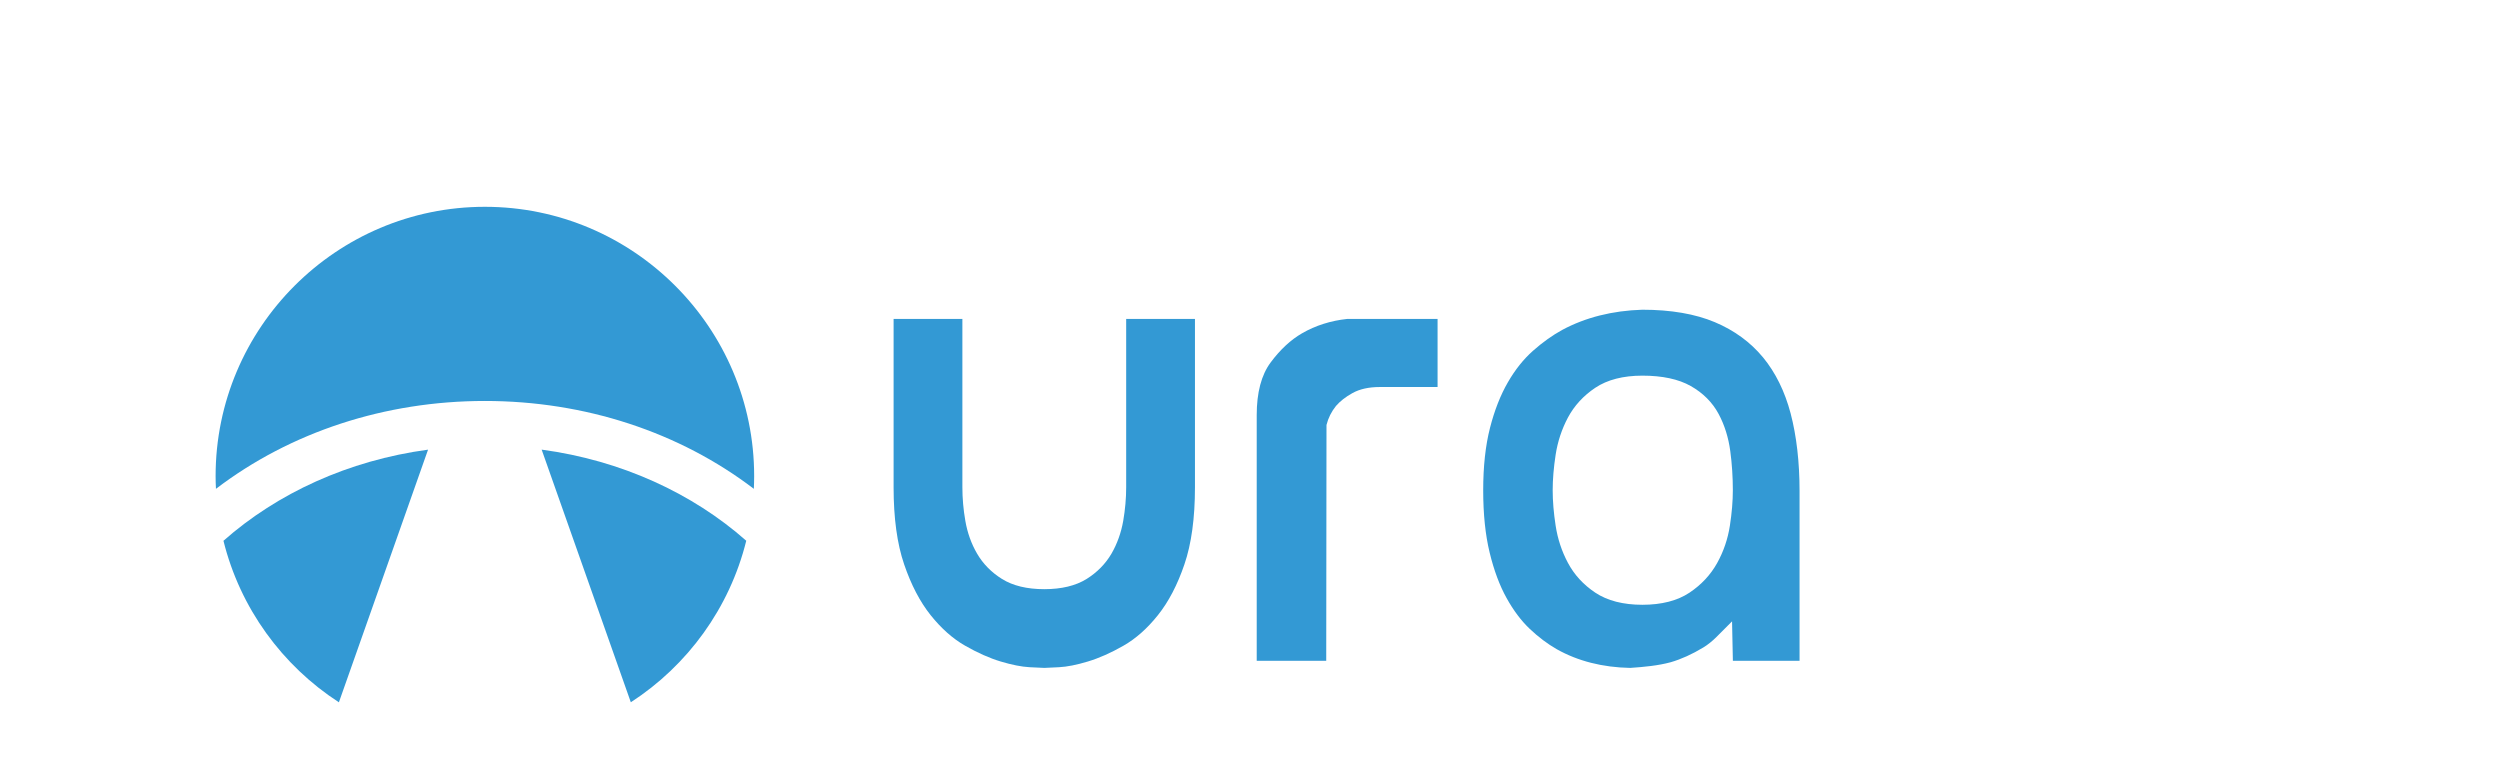
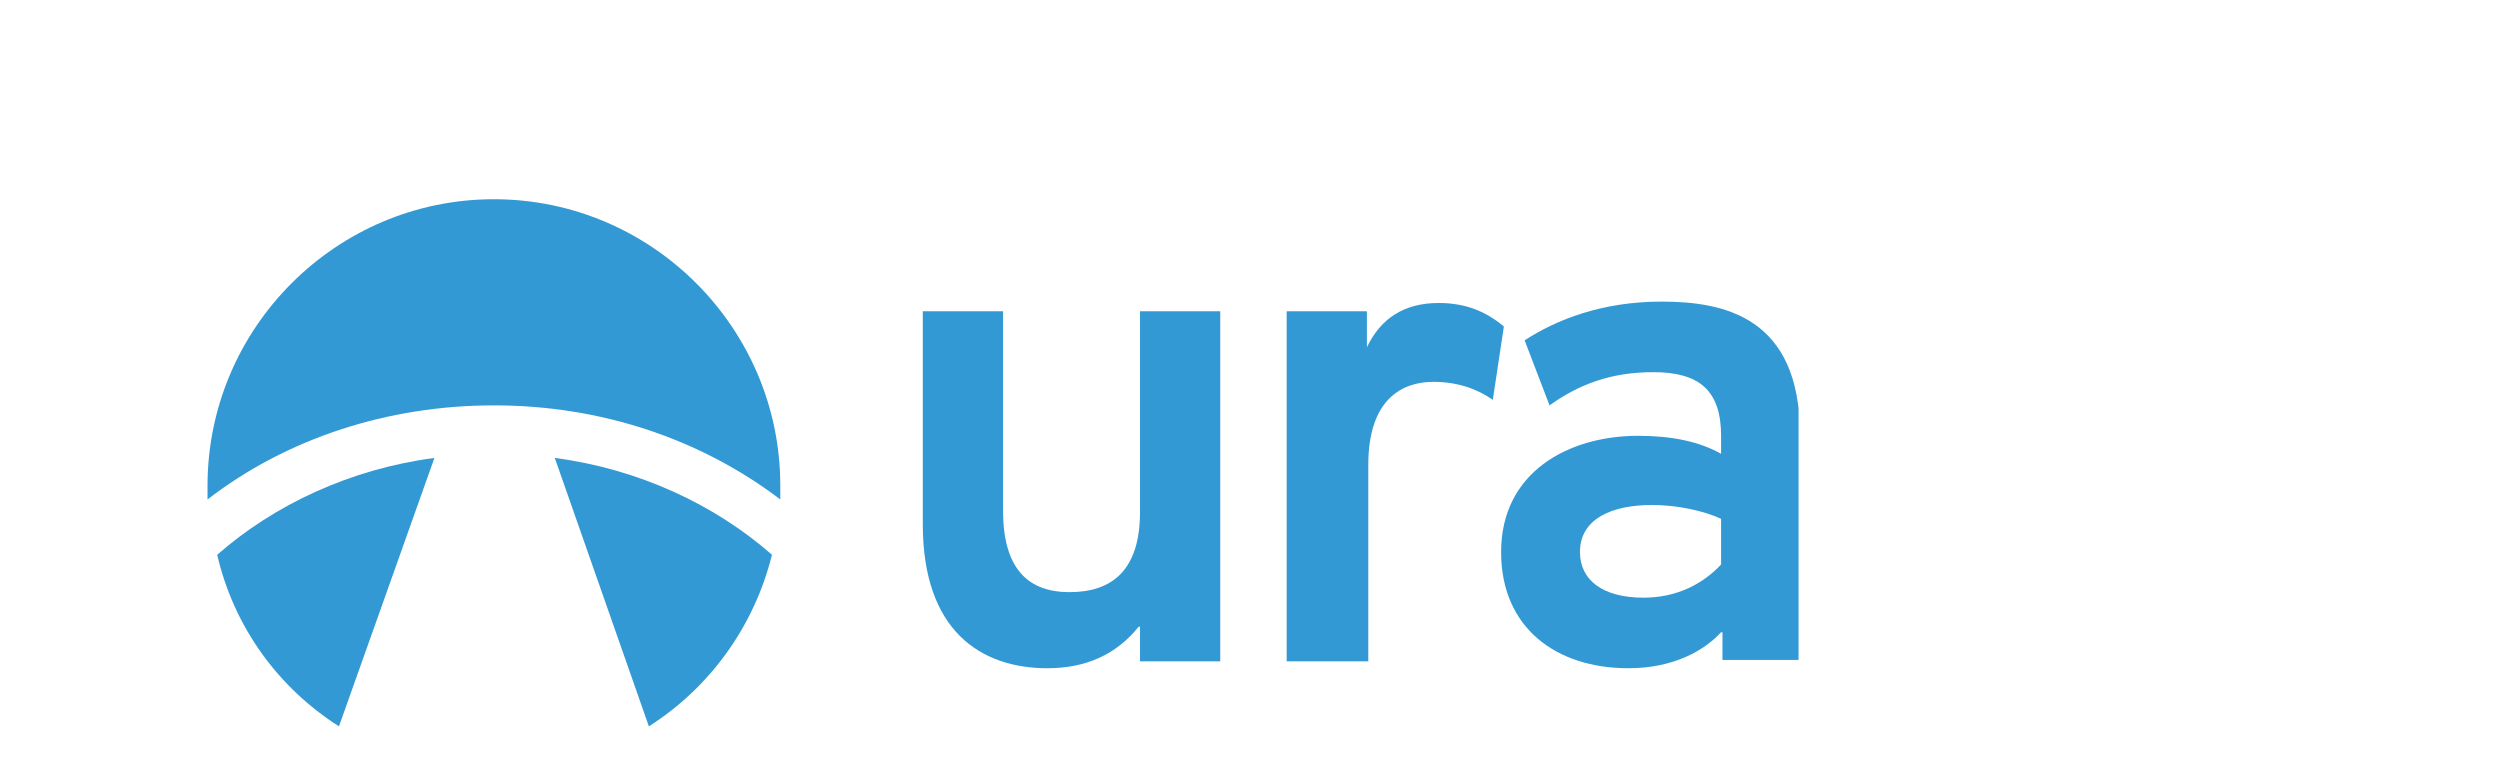
- <svg xmlns="http://www.w3.org/2000/svg" width="180.661" height="56.509" viewBox="0 0 47.8 14.951" version="1.1" id="svg8">
-   <defs id="defs2" />
-   <g id="layer1" transform="translate(-206.3953,-164.8904)">
-     <g transform="translate(38.62728,-79.37498)" id="layer1-3">
-       <g transform="matrix(3.138208,0,0,3.138208,-221.9734,-360.174)" id="g9159">
-         <g transform="matrix(0.07413235,0,0,0.07413235,124.4468,176.3007)" id="layer1-1" style="fill:#3399d4;fill-opacity:1">
-           <g style="fill:#3399d4;fill-opacity:1" transform="matrix(2.397441,0,0,2.397441,-177.5941,149.3129)" id="g6631">
-             <path id="path4469-2" d="m 84.263,53.54 3.056,-8.66 c -2.732,0.368 -5.172,1.497 -7.014,3.124 0.572,2.309 2.014,4.278 3.957,5.537 z" style="fill:#3399d4;fill-opacity:1;stroke-width:0.724" />
-             <path id="path4471-8" d="m 94.27,53.54 c 1.944,-1.259 3.385,-3.227 3.957,-5.537 -1.841,-1.627 -4.282,-2.756 -7.014,-3.124 z" style="fill:#3399d4;fill-opacity:1;stroke-width:0.724" />
-             <path id="path4473-9" d="m 98.487,46.223 c 0.006,-0.145 0.011,-0.29 0.011,-0.437 0,-5.09 -4.141,-9.231 -9.231,-9.231 -5.09,0 -9.231,4.141 -9.231,9.231 0,0.146 0.004,0.292 0.012,0.437 2.554,-1.947 5.794,-3.012 9.219,-3.012 3.426,0 6.666,1.064 9.22,3.012 z" style="fill:#3399d4;fill-opacity:1;stroke-width:0.724" />
-             <path id="path4483-7" d="m 109.894,49.313 c -0.371,0.232 -0.86,0.35 -1.45,0.35 -0.591,0 -1.079,-0.118 -1.45,-0.35 -0.365,-0.227 -0.653,-0.521 -0.856,-0.872 -0.196,-0.336 -0.331,-0.714 -0.401,-1.122 -0.067,-0.386 -0.101,-0.772 -0.101,-1.146 v -5.775 h -2.358 v 5.775 c 0,1.049 0.121,1.936 0.361,2.637 0.238,0.7 0.544,1.287 0.909,1.744 0.364,0.455 0.76,0.806 1.179,1.045 0.432,0.248 0.844,0.43 1.224,0.544 0.38,0.114 0.711,0.18 0.987,0.195 0.29,0.016 0.459,0.024 0.506,0.024 0.047,0 0.215,-0.008 0.506,-0.024 0.274,-0.014 0.606,-0.08 0.986,-0.195 0.381,-0.114 0.792,-0.296 1.225,-0.544 0.419,-0.239 0.815,-0.59 1.177,-1.044 0.366,-0.457 0.672,-1.043 0.91,-1.744 0.24,-0.702 0.361,-1.589 0.361,-2.637 v -5.775 h -2.358 v 5.775 c 0,0.37 -0.034,0.756 -0.101,1.146 -0.071,0.406 -0.206,0.784 -0.401,1.122 -0.204,0.351 -0.492,0.644 -0.856,0.872 z" style="fill:#3399d4;fill-opacity:1;stroke-width:0.724" />
-             <path id="path4485-3" d="m 116.201,41.895 c -0.315,0.422 -0.475,1.028 -0.475,1.8 v 8.424 h 2.383 l 0.009,-8.085 c 0.059,-0.238 0.169,-0.457 0.325,-0.652 0.145,-0.167 0.326,-0.307 0.563,-0.44 0.248,-0.139 0.564,-0.209 0.938,-0.209 h 1.982 v -2.334 h -3.1 c -0.555,0.059 -1.088,0.225 -1.549,0.494 -0.385,0.222 -0.747,0.558 -1.076,1.001 z" style="fill:#3399d4;fill-opacity:1;stroke-width:0.724" />
-             <path id="path4487-6" d="m 133.078,41.712 c -0.428,-0.518 -0.982,-0.922 -1.647,-1.202 -0.672,-0.283 -1.508,-0.427 -2.484,-0.427 -1.024,0.031 -1.952,0.264 -2.749,0.693 -0.333,0.182 -0.671,0.423 -1.001,0.715 -0.322,0.285 -0.612,0.647 -0.861,1.08 -0.253,0.437 -0.46,0.963 -0.613,1.563 -0.155,0.605 -0.233,1.324 -0.233,2.138 0,0.816 0.074,1.536 0.222,2.14 0.146,0.604 0.341,1.127 0.579,1.554 0.235,0.425 0.502,0.78 0.794,1.057 0.296,0.281 0.608,0.516 0.927,0.698 0.724,0.408 1.572,0.623 2.516,0.641 0.466,-0.031 0.962,-0.078 1.387,-0.194 0.358,-0.103 0.737,-0.274 1.122,-0.507 0.151,-0.092 0.298,-0.209 0.448,-0.358 l 0.536,-0.537 0.028,1.353 h 2.286 v -5.823 c 0,-0.988 -0.103,-1.883 -0.306,-2.658 -0.199,-0.754 -0.518,-1.402 -0.949,-1.925 z m -1.131,5.773 c -0.07,0.455 -0.217,0.886 -0.436,1.28 -0.225,0.406 -0.545,0.748 -0.948,1.017 -0.413,0.276 -0.957,0.416 -1.616,0.416 -0.657,0 -1.201,-0.14 -1.615,-0.416 -0.406,-0.27 -0.721,-0.614 -0.938,-1.022 -0.211,-0.395 -0.352,-0.823 -0.421,-1.276 -0.067,-0.434 -0.101,-0.843 -0.101,-1.213 0,-0.37 0.034,-0.778 0.101,-1.214 0.069,-0.452 0.211,-0.881 0.421,-1.276 0.217,-0.407 0.533,-0.751 0.938,-1.022 0.413,-0.276 0.957,-0.416 1.615,-0.416 0.681,0 1.24,0.119 1.658,0.356 0.421,0.238 0.744,0.561 0.957,0.96 0.203,0.38 0.336,0.807 0.398,1.27 0.059,0.442 0.088,0.894 0.088,1.341 0,0.37 -0.034,0.778 -0.101,1.213 z" style="fill:#3399d4;fill-opacity:1;stroke-width:0.724" />
-           </g>
-         </g>
-       </g>
-     </g>
+ <svg xmlns="http://www.w3.org/2000/svg" xmlns:xlink="http://www.w3.org/1999/xlink" version="1.1" id="svg8" x="0px" y="0px" viewBox="0 0 180.7 56.5" style="enable-background:new 0 0 180.7 56.5;" xml:space="preserve">
+   <style type="text/css">
+ 	.st0{clip-path:url(#SVGID_2_);fill:#3399D4;}
+ </style>
+   <g>
+     <defs>
+       <rect id="SVGID_1_" x="15" y="14.4" width="115" height="38.1" />
+     </defs>
+     <clipPath id="SVGID_2_">
+       <use xlink:href="#SVGID_1_" style="overflow:visible;" />
+     </clipPath>
+     <path class="st0" d="M24.5,52.5l6.9-19.4c-6.1,0.8-11.6,3.4-15.7,7C16.9,45.3,20.1,49.7,24.5,52.5" />
+     <path class="st0" d="M46.9,52.5c4.4-2.8,7.6-7.2,8.9-12.4c-4.1-3.6-9.6-6.2-15.7-7L46.9,52.5z" />
+     <path class="st0" d="M56.4,36.1c0-0.3,0-0.7,0-1c0-11.4-9.3-20.7-20.7-20.7S15,23.7,15,35.1c0,0.3,0,0.7,0,1   c5.7-4.4,13-6.8,20.7-6.8C43.4,29.3,50.6,31.7,56.4,36.1" />
+     <path class="st0" d="M82.3,45.3c-1.6,2-3.8,3-6.6,3c-4.8,0-9-2.7-9-10.4V22.5h5.8v14.4c0,4.2,1.8,5.9,4.8,5.9   c3.1,0,5.1-1.6,5.1-5.8V22.5h5.8v25.3h-5.8V45.3z" />
+     <path class="st0" d="M93,22.5h5.8v2.6c1-2.1,2.7-3.2,5.2-3.2c1.9,0,3.4,0.6,4.7,1.7l-0.8,5.3c-1-0.7-2.4-1.3-4.3-1.3   c-2.2,0-4.7,1.2-4.7,6v14.2H93V22.5z" />
+     <path class="st0" d="M124.4,45.7c-1.2,1.3-3.4,2.6-6.7,2.6c-5.2,0-9.2-2.9-9.2-8.4c0-5.8,4.9-8.4,9.9-8.4c2.4,0,4.4,0.4,6,1.3v-1.3   c0-3.3-1.6-4.6-4.9-4.6c-3.1,0-5.4,0.9-7.5,2.4l-1.8-4.7c2.3-1.5,5.6-2.8,9.9-2.8c4.5,0,10,1.1,10,9.6v16.3h-5.6V45.7z M124.4,40.8   v-3.3c-1.3-0.6-3.2-1-5-1c-2.9,0-5.2,1-5.2,3.4c0,2,1.6,3.3,4.6,3.3C121.2,43.2,123.1,42.2,124.4,40.8" />
  </g>
</svg>
